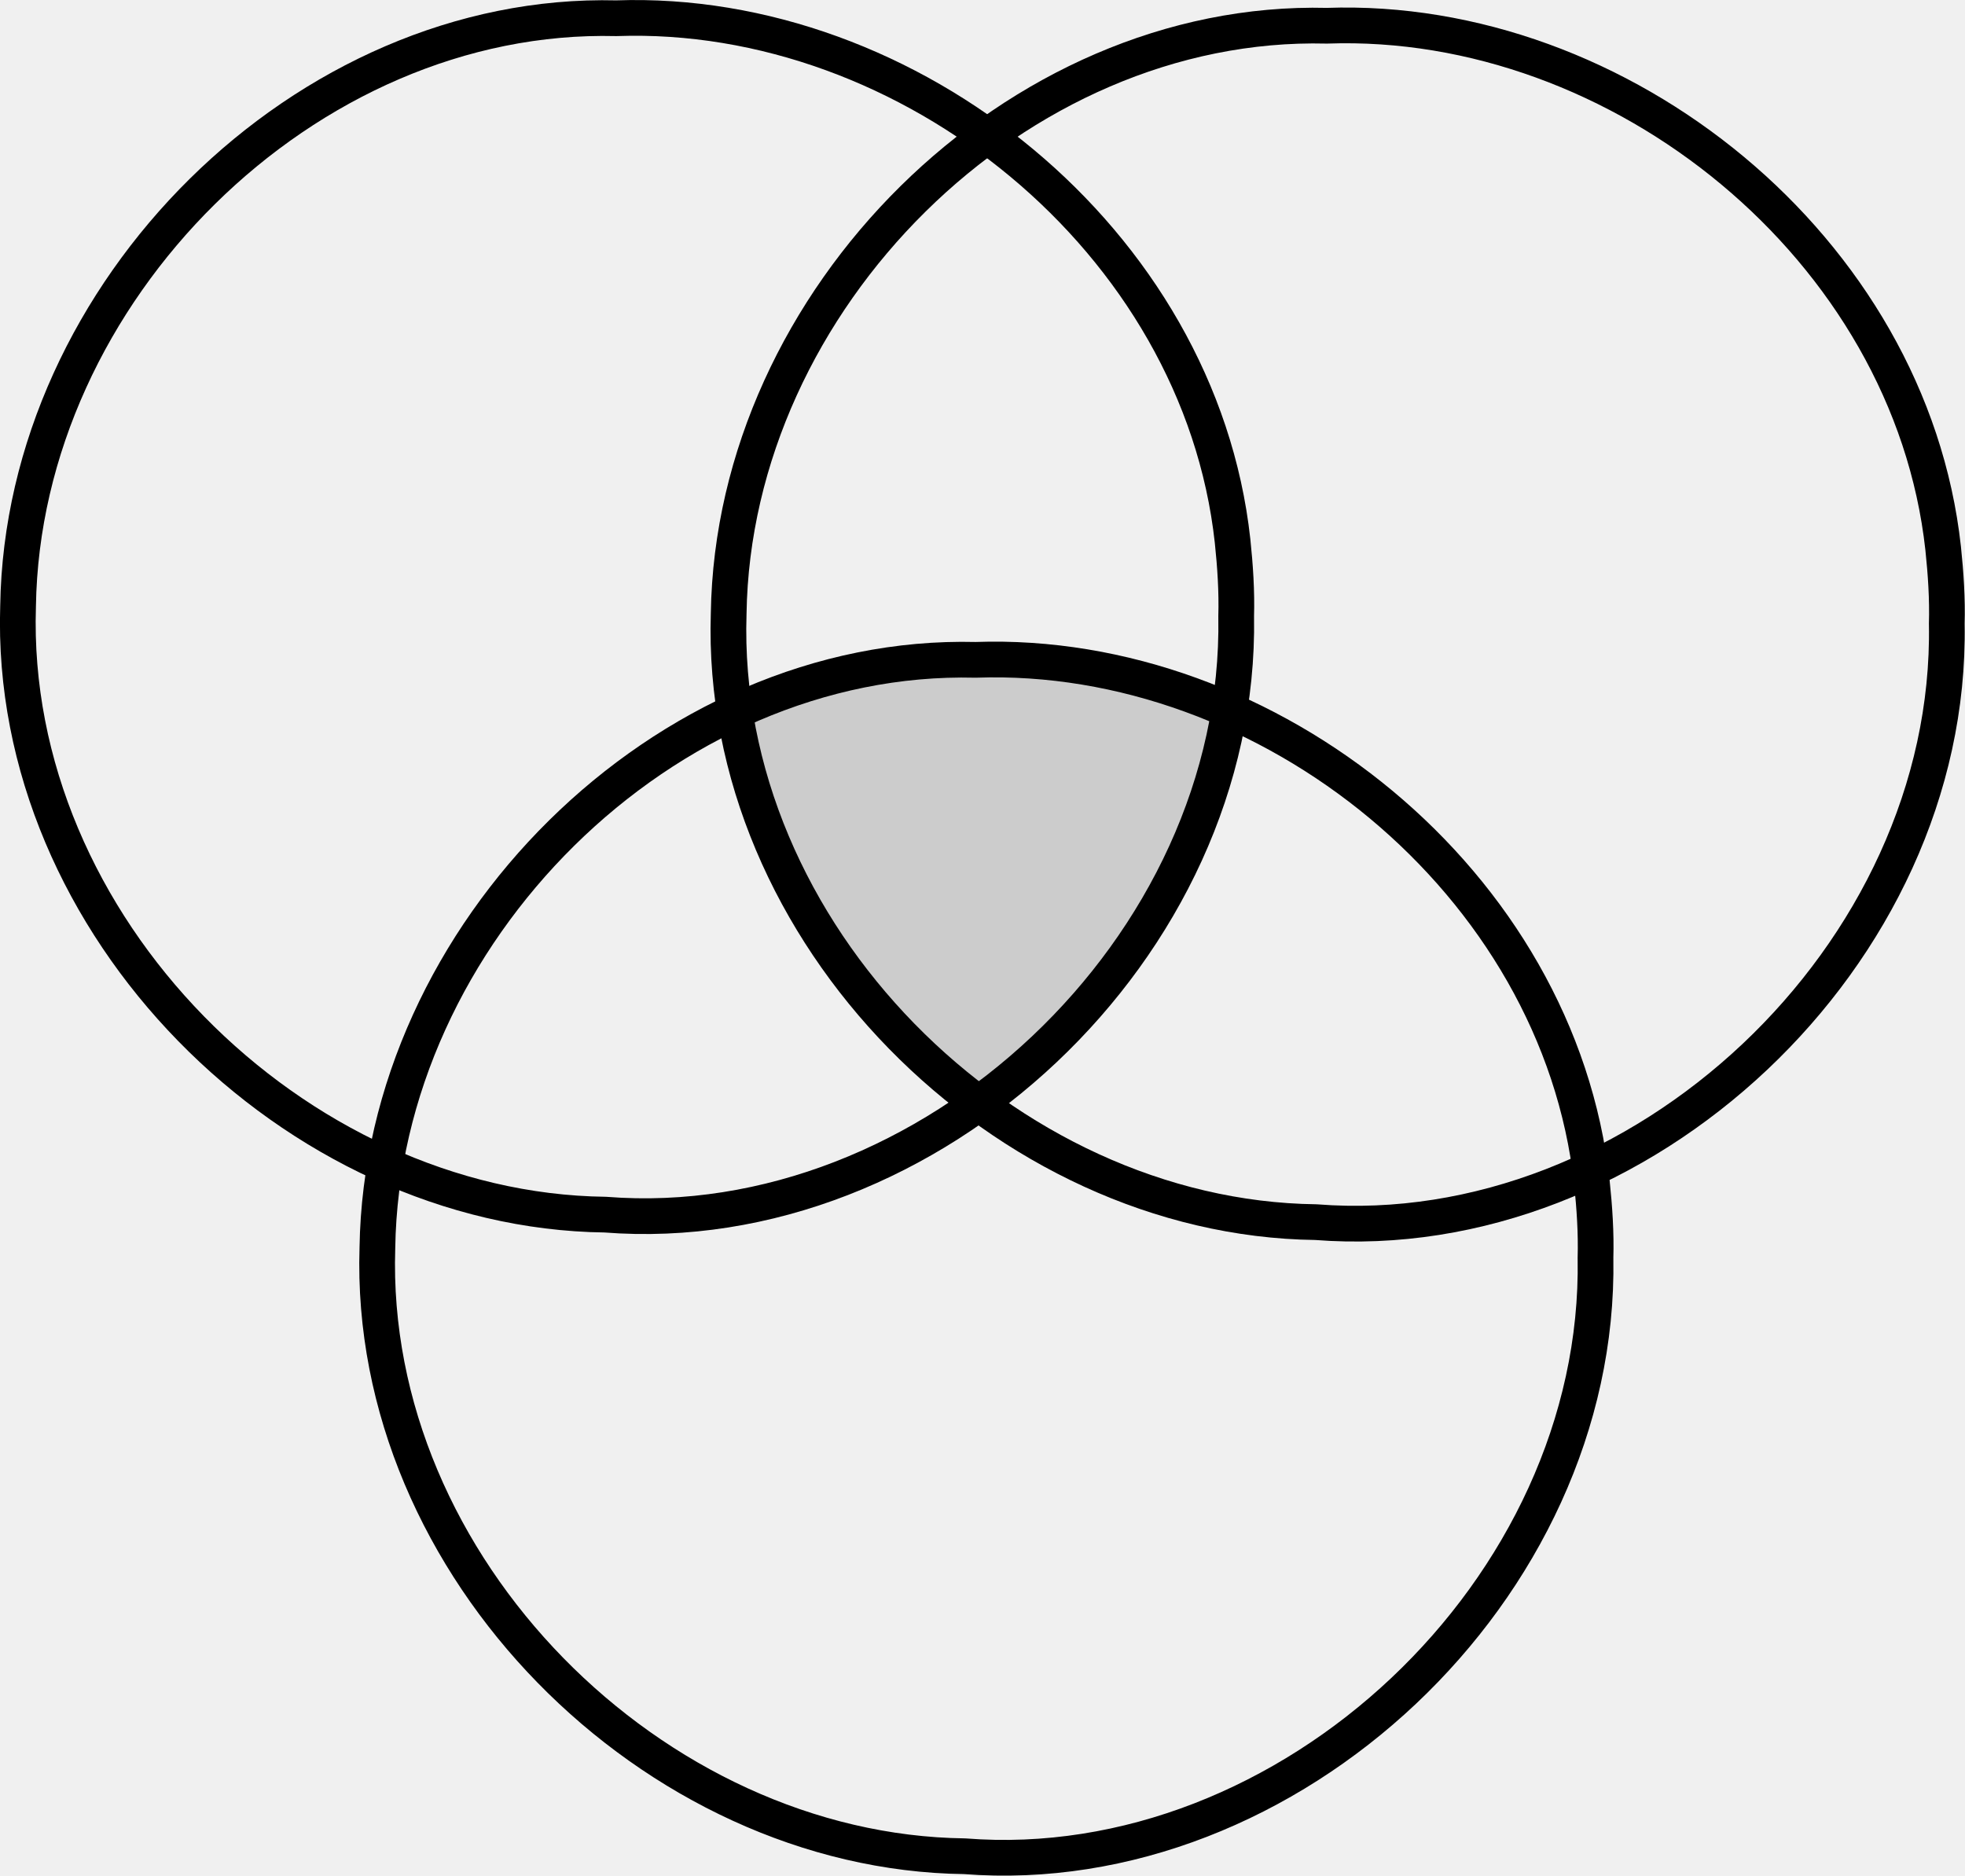
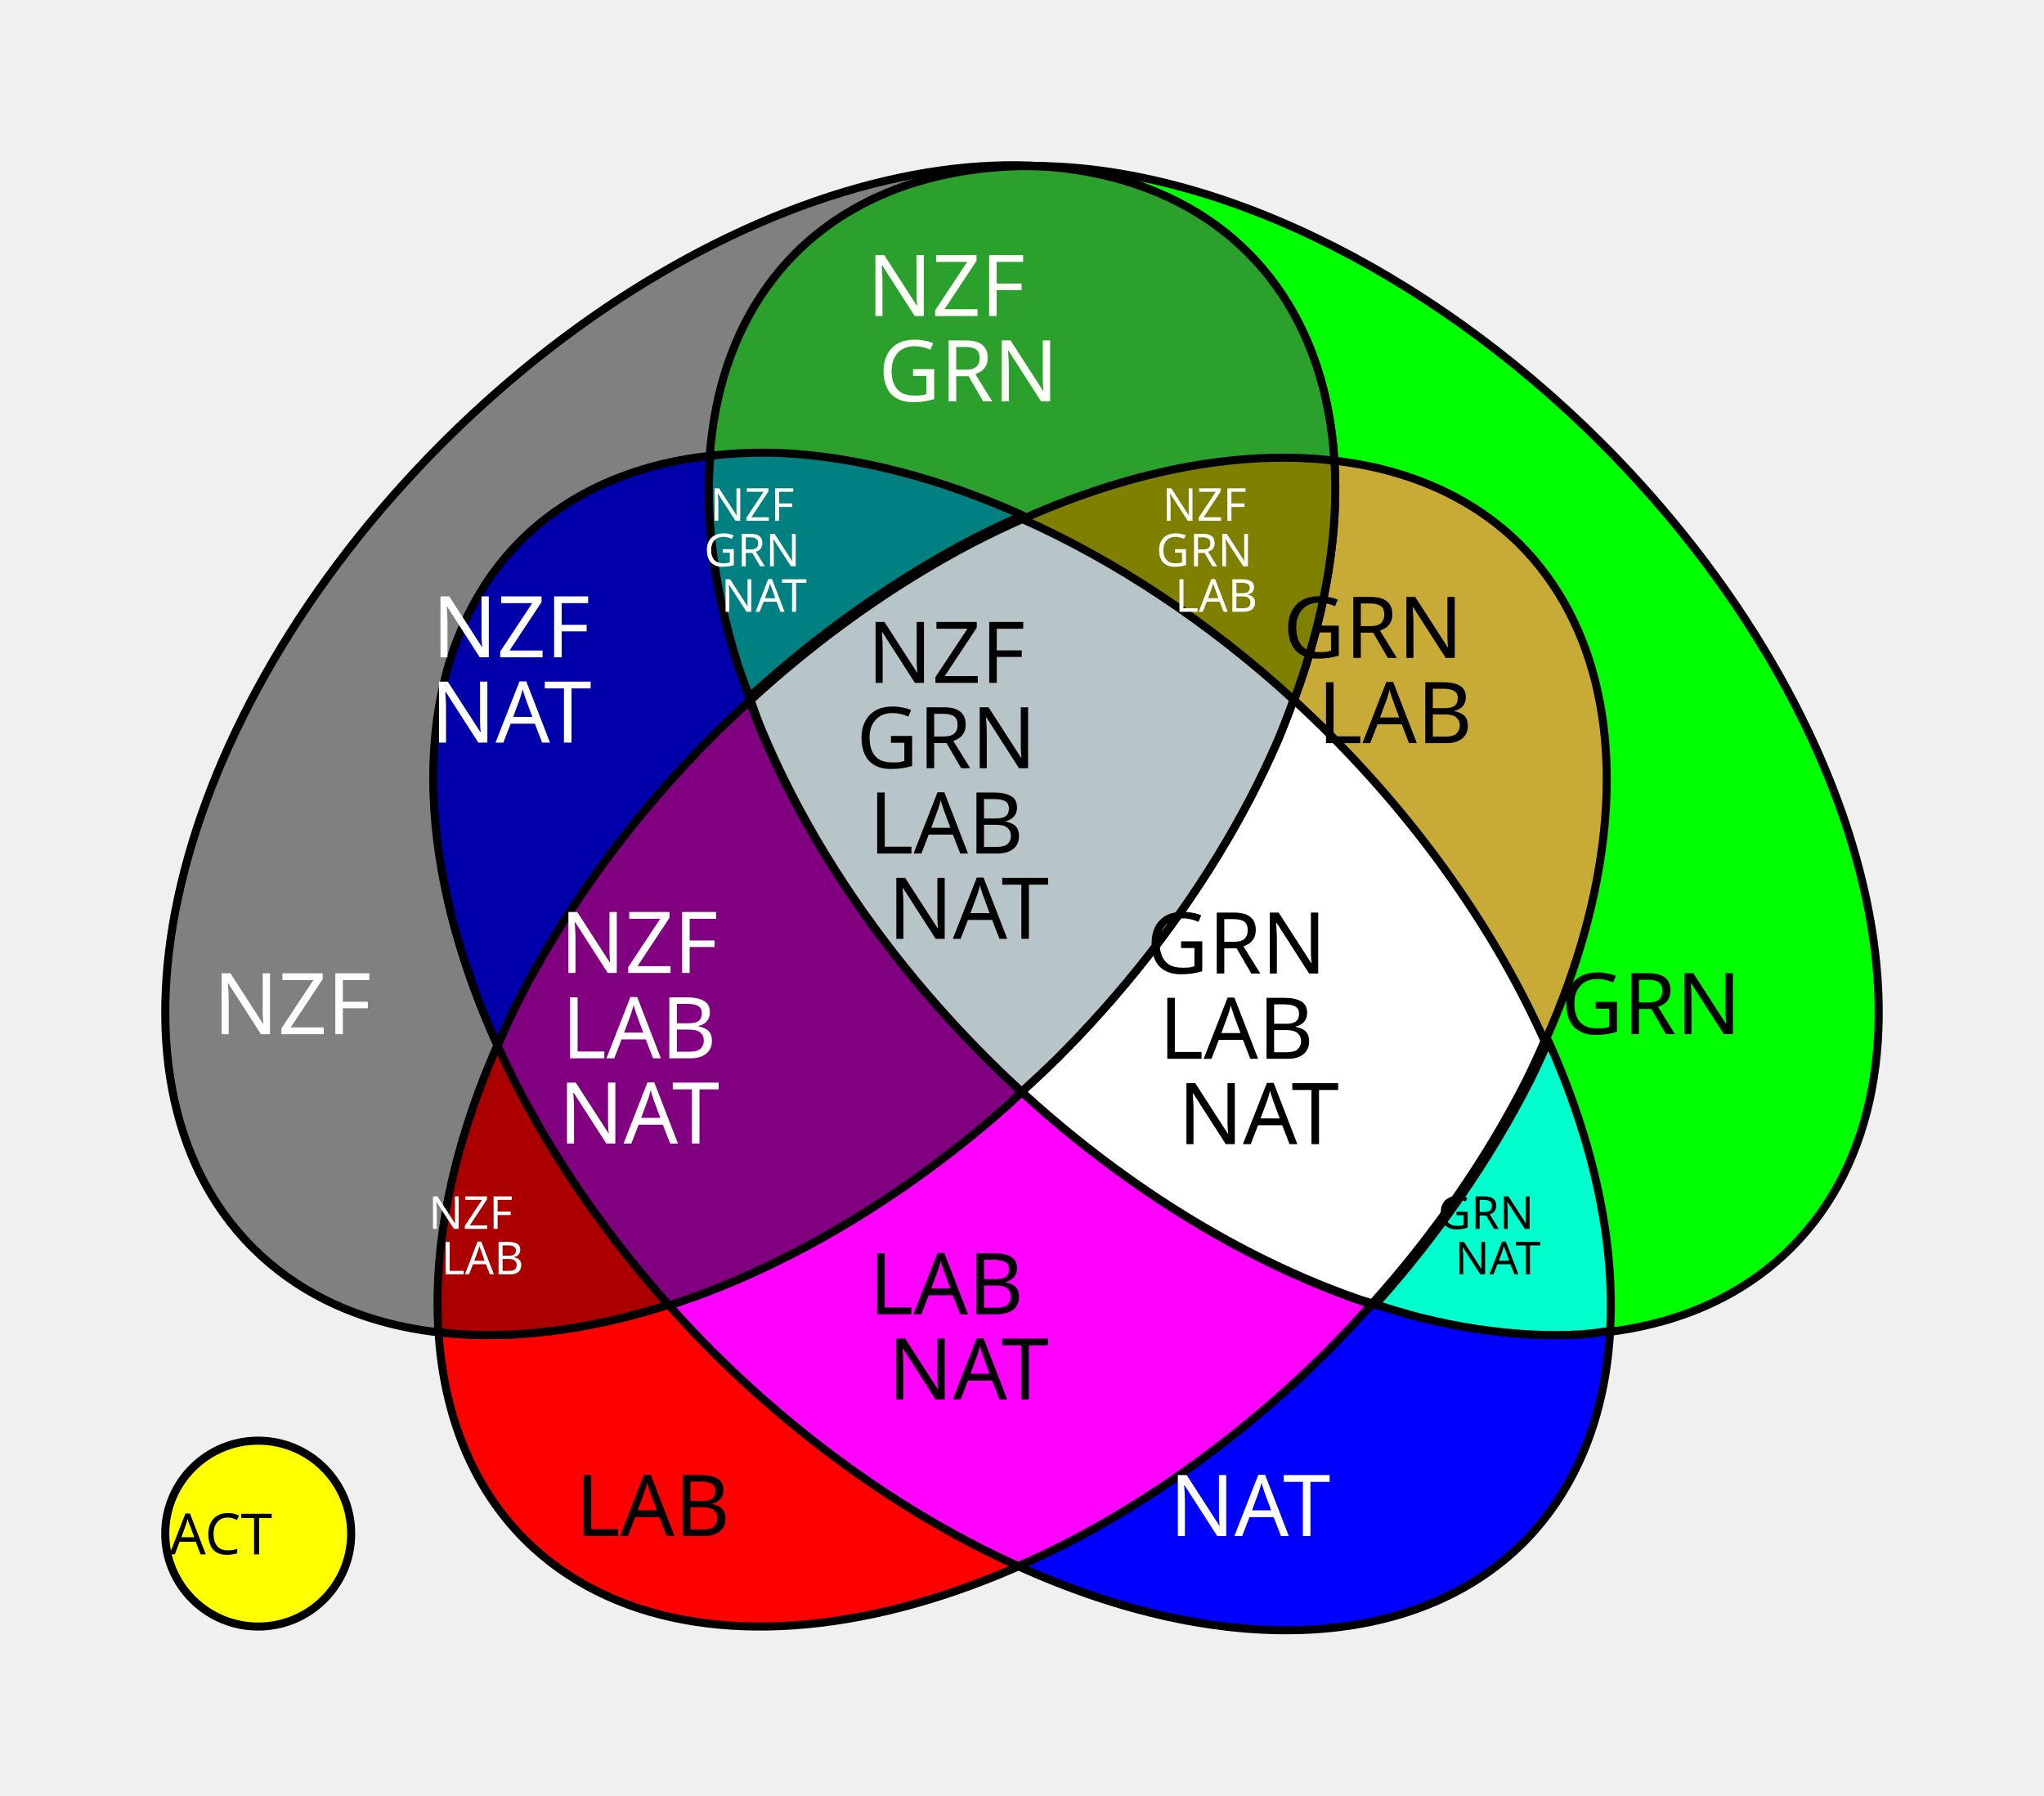
- <svg xmlns="http://www.w3.org/2000/svg" id="svg5867" viewBox="0 0 110.03 105.03" version="1.1">
-   <g id="layer1" transform="translate(-285.71 -402.27)">
-     <g id="g3134" transform="translate(-332.15 -511.88)">
-       <path id="path3132-1" d="m659.42 953.94c8.226-3.271 17.201-2.003 26.85 0.421-3.732 8-7.026 16.145-14 20-7.591-4.175-10.11-12.782-12.85-20.421z" style="stroke-linejoin:round;stroke-dashoffset:3.003;stroke:#cccccc;stroke-linecap:round;stroke-width:2;fill:#cccccc" />
-       <path id="path3126-4" style="stroke-linejoin:round;stroke-dashoffset:2;stroke:#000000;stroke-linecap:round;stroke-width:2;fill:none" d="m687.08 948.68c0.319 18.54-17.194 34.914-35.33 33.49-17.418-0.216-33.457-16.187-32.878-34.076 0.263-17.596 16.086-33.357 33.499-32.923 16.395-0.582 32.664 12.454 34.506 29.265 0.148 1.409 0.244 2.826 0.202 4.244z" />
-       <path id="path3130-0" style="stroke-linejoin:round;stroke-dashoffset:2;stroke:#000000;stroke-linecap:round;stroke-width:2;fill:none" d="m707.2 984.61c0.319 18.54-17.194 34.914-35.33 33.49-17.418-0.216-33.457-16.187-32.878-34.076 0.263-17.596 16.086-33.357 33.499-32.923 16.395-0.582 32.664 12.454 34.506 29.265 0.148 1.409 0.244 2.826 0.202 4.244z" />
-       <path id="path3128-6" style="stroke-linejoin:round;stroke-dashoffset:2;stroke:#000000;stroke-linecap:round;stroke-width:2;fill:none" d="m726.87 949.1c0.319 18.54-17.194 34.914-35.33 33.49-17.418-0.216-33.457-16.187-32.878-34.076 0.263-17.596 16.086-33.357 33.499-32.923 16.395-0.582 32.664 12.454 34.506 29.265 0.148 1.409 0.244 2.826 0.202 4.244z" />
-     </g>
+ <svg xmlns="http://www.w3.org/2000/svg" width="126.766mm" height="111.372mm" viewBox="0 0 126.766 111.372" version="1.1" id="svg8">
+   <defs id="defs2" />
+   <g id="layer1" transform="translate(-11.93068,-35.57179)">
+     <ellipse style="opacity:1;fill:#808080;fill-opacity:1;stroke:#000000;stroke-width:0.5;stroke-linecap:butt;stroke-linejoin:round;stroke-miterlimit:4;stroke-dasharray:none;stroke-opacity:1" id="path10" cx="-16.717" cy="99.397" rx="43.643" ry="26.973" transform="rotate(-45)" />
+     <path style="opacity:1;fill:#00ff00;fill-opacity:1;stroke:#000000;stroke-width:1.89;stroke-linecap:butt;stroke-linejoin:round;stroke-miterlimit:4;stroke-dasharray:none;stroke-opacity:1" d="m 284.572,390.373 a 164.951,101.945 45 0 0 180.398,36.582 164.951,101.945 45 0 0 -44.551,-188.725 164.951,101.945 45 0 0 -135.914,-64.848 101.945,164.951 45 0 1 7.709,0.287 101.945,164.951 45 0 1 11.34,1.814 101.945,164.951 45 0 1 10.516,3.162 101.945,164.951 45 0 1 9.584,4.479 101.945,164.951 45 0 1 8.557,5.748 101.945,164.951 45 0 1 5.393,4.807 101.945,164.951 45 0 1 6.613,7.779 101.945,164.951 45 0 1 5.383,8.867 101.945,164.951 45 0 1 4.098,9.865 101.945,164.951 45 0 1 2.77,10.768 101.945,164.951 45 0 1 1.418,11.559 101.945,164.951 45 0 1 0.049,12.236 101.945,164.951 45 0 1 -1.32,12.793 101.945,164.951 45 0 1 -2.674,13.219 101.945,164.951 45 0 1 -4.004,13.516 101.945,164.951 45 0 1 -5.293,13.674 101.945,164.951 45 0 1 -6.527,13.699 101.945,164.951 45 0 1 -7.697,13.586 101.945,164.951 45 0 1 -8.793,13.336 101.945,164.951 45 0 1 -9.799,12.953 101.945,164.951 45 0 1 -10.705,12.443 101.945,164.951 45 0 1 -8.07,8.432 101.945,164.951 45 0 1 -8.479,7.969 z" id="path1010" transform="scale(0.2645833)" />
+     <path style="opacity:1;fill:#2ca02c;fill-opacity:1;stroke:#000000;stroke-width:1.89;stroke-linecap:butt;stroke-linejoin:round;stroke-miterlimit:4;stroke-dasharray:none;stroke-opacity:1" d="m 284.572,390.373 a 101.945,164.951 45 0 0 8.479,-7.969 101.945,164.951 45 0 0 8.07,-8.432 101.945,164.951 45 0 0 10.705,-12.443 101.945,164.951 45 0 0 9.799,-12.953 101.945,164.951 45 0 0 8.793,-13.336 101.945,164.951 45 0 0 7.697,-13.586 101.945,164.951 45 0 0 6.527,-13.699 101.945,164.951 45 0 0 5.293,-13.674 101.945,164.951 45 0 0 4.004,-13.516 101.945,164.951 45 0 0 2.674,-13.219 101.945,164.951 45 0 0 1.32,-12.793 101.945,164.951 45 0 0 -0.049,-12.236 101.945,164.951 45 0 0 -1.418,-11.559 101.945,164.951 45 0 0 -2.77,-10.768 101.945,164.951 45 0 0 -4.098,-9.865 101.945,164.951 45 0 0 -5.383,-8.867 101.945,164.951 45 0 0 -6.613,-7.779 101.945,164.951 45 0 0 -5.393,-4.807 101.945,164.951 45 0 0 -8.557,-5.748 101.945,164.951 45 0 0 -9.584,-4.479 101.945,164.951 45 0 0 -10.516,-3.162 101.945,164.951 45 0 0 -11.34,-1.814 101.945,164.951 45 0 0 -7.709,-0.287 164.951,101.945 45 0 0 -52.811,20.297 164.951,101.945 45 0 0 44.551,188.725 164.951,101.945 45 0 0 8.326,7.969 z" id="ellipse12" transform="scale(0.2645833)" />
+     <path style="opacity:1;fill:#ff0000;fill-opacity:1;stroke:#000000;stroke-width:1.89;stroke-linecap:butt;stroke-linejoin:round;stroke-miterlimit:4;stroke-dasharray:none;stroke-opacity:1" d="m 147.883,446.672 a 101.945,164.951 45 0 0 20.129,48.6 A 101.945,164.951 45 0 0 356.734,450.719 101.945,164.951 45 0 0 366.773,440 a 164.951,101.945 45 0 1 -2.404,-0.713 164.951,101.945 45 0 1 -13.676,-5.291 164.951,101.945 45 0 1 -13.697,-6.529 164.951,101.945 45 0 1 -13.586,-7.697 164.951,101.945 45 0 1 -13.336,-8.793 164.951,101.945 45 0 1 -12.955,-9.797 164.951,101.945 45 0 1 -12.441,-10.705 164.951,101.945 45 0 1 -0.105,-0.102 101.945,164.951 45 0 1 -3.525,3.314 101.945,164.951 45 0 1 -12.605,10.451 101.945,164.951 45 0 1 -13.078,9.514 101.945,164.951 45 0 1 -13.424,8.482 101.945,164.951 45 0 1 -13.633,7.363 101.945,164.951 45 0 1 -13.705,6.174 101.945,164.951 45 0 1 -13.643,4.92 101.945,164.951 45 0 1 -13.441,3.619 101.945,164.951 45 0 1 -13.109,2.281 101.945,164.951 45 0 1 -12.643,0.922 101.945,164.951 45 0 1 -12.051,-0.449 101.945,164.951 45 0 1 -1.832,-0.293 z" id="path1015" transform="scale(0.2645833)" />
+     <path style="opacity:1;fill:#aa0000;fill-opacity:1;stroke:#000000;stroke-width:1.89;stroke-linecap:butt;stroke-linejoin:round;stroke-miterlimit:4;stroke-dasharray:none;stroke-opacity:1" d="m 147.883,446.672 a 101.945,164.951 45 0 0 1.832,0.293 101.945,164.951 45 0 0 12.051,0.449 101.945,164.951 45 0 0 12.643,-0.922 101.945,164.951 45 0 0 13.109,-2.281 101.945,164.951 45 0 0 13.441,-3.619 101.945,164.951 45 0 0 13.643,-4.92 101.945,164.951 45 0 0 13.705,-6.174 101.945,164.951 45 0 0 13.633,-7.363 101.945,164.951 45 0 0 13.424,-8.482 101.945,164.951 45 0 0 13.078,-9.514 101.945,164.951 45 0 0 12.605,-10.451 101.945,164.951 45 0 0 3.525,-3.314 164.951,101.945 45 0 1 -8.326,-7.969 164.951,101.945 45 0 1 -11.283,-12.006 164.951,101.945 45 0 1 -10.451,-12.604 164.951,101.945 45 0 1 -9.514,-13.08 164.951,101.945 45 0 1 -8.482,-13.422 164.951,101.945 45 0 1 -7.363,-13.633 164.951,101.945 45 0 1 -6.174,-13.707 164.951,101.945 45 0 1 -1.939,-5.375 101.945,164.951 45 0 0 -8.477,7.969 101.945,164.951 45 0 0 -64.68,140.125 z" id="path953" transform="scale(0.2645833)" />
+     <path style="opacity:1;fill:#c8ab37;fill-opacity:1;stroke:#000000;stroke-width:1.89;stroke-linecap:butt;stroke-linejoin:round;stroke-miterlimit:4;stroke-dasharray:none;stroke-opacity:1" d="m 284.572,390.373 a 164.951,101.945 45 0 0 0.105,0.102 164.951,101.945 45 0 0 12.441,10.705 164.951,101.945 45 0 0 12.955,9.797 164.951,101.945 45 0 0 13.336,8.793 164.951,101.945 45 0 0 13.586,7.697 164.951,101.945 45 0 0 13.697,6.529 164.951,101.945 45 0 0 13.676,5.291 164.951,101.945 45 0 0 2.404,0.713 101.945,164.951 45 0 0 34.514,-178.006 101.945,164.951 45 0 0 -43.412,-19.551 101.945,164.951 45 0 1 0.01,0.074 101.945,164.951 45 0 1 0.049,12.236 101.945,164.951 45 0 1 -1.32,12.793 101.945,164.951 45 0 1 -2.674,13.219 101.945,164.951 45 0 1 -4.004,13.516 101.945,164.951 45 0 1 -5.293,13.674 101.945,164.951 45 0 1 -6.527,13.699 101.945,164.951 45 0 1 -7.697,13.586 101.945,164.951 45 0 1 -8.793,13.336 101.945,164.951 45 0 1 -9.799,12.953 101.945,164.951 45 0 1 -10.705,12.443 101.945,164.951 45 0 1 -8.07,8.432 101.945,164.951 45 0 1 -8.479,7.969 z" id="path1005" transform="scale(0.2645833)" />
+     <path style="opacity:1;fill:#808000;fill-opacity:1;stroke:#000000;stroke-width:1.89;stroke-linecap:butt;stroke-linejoin:round;stroke-miterlimit:4;stroke-dasharray:none;stroke-opacity:1" d="m 284.572,390.373 a 101.945,164.951 45 0 0 8.479,-7.969 101.945,164.951 45 0 0 8.07,-8.432 101.945,164.951 45 0 0 10.705,-12.443 101.945,164.951 45 0 0 9.799,-12.953 101.945,164.951 45 0 0 8.793,-13.336 101.945,164.951 45 0 0 7.697,-13.586 101.945,164.951 45 0 0 6.527,-13.699 101.945,164.951 45 0 0 5.293,-13.674 101.945,164.951 45 0 0 4.004,-13.516 101.945,164.951 45 0 0 2.674,-13.219 101.945,164.951 45 0 0 1.32,-12.793 101.945,164.951 45 0 0 -0.049,-12.236 101.945,164.951 45 0 0 -0.01,-0.074 101.945,164.951 45 0 0 -136.836,56.135 164.951,101.945 45 0 0 1.939,5.375 164.951,101.945 45 0 0 6.174,13.707 164.951,101.945 45 0 0 7.363,13.633 164.951,101.945 45 0 0 8.482,13.422 164.951,101.945 45 0 0 9.514,13.08 164.951,101.945 45 0 0 10.451,12.604 164.951,101.945 45 0 0 11.283,12.006 164.951,101.945 45 0 0 8.326,7.969 z" id="ellipse14" transform="scale(0.2645833)" />
+     <path style="opacity:1;fill:#0000ff;fill-opacity:1;stroke:#000000;stroke-width:1.89;stroke-linecap:butt;stroke-linejoin:round;stroke-miterlimit:4;stroke-dasharray:none;stroke-opacity:1" d="m 367.551,440.23 a 102.684,166.146 45 0 1 -0.182,0.215 166.146,102.684 45 0 1 -0.793,-0.234 101.945,164.951 45 0 1 -9.842,10.508 101.945,164.951 45 0 1 -8.428,8.068 101.945,164.951 45 0 1 -12.443,10.705 101.945,164.951 45 0 1 -12.953,9.799 101.945,164.951 45 0 1 -13.336,8.791 101.945,164.951 45 0 1 -13.586,7.699 101.945,164.951 45 0 1 -12.229,5.826 166.146,102.684 45 0 0 118.373,-5.492 166.146,102.684 45 0 0 20.373,-49.66 164.951,101.945 45 0 1 -6.373,0.781 164.951,101.945 45 0 1 -12.238,0.049 164.951,101.945 45 0 1 -12.791,-1.318 164.951,101.945 45 0 1 -13.219,-2.676 164.951,101.945 45 0 1 -10.334,-3.061 z" id="path1000" transform="scale(0.2645833)" />
+     <path style="opacity:1;fill:#00ffcc;fill-opacity:1;stroke:#000000;stroke-width:1.89;stroke-linecap:butt;stroke-linejoin:round;stroke-miterlimit:4;stroke-dasharray:none;stroke-opacity:1" d="m 367.551,440.23 a 164.951,101.945 45 0 0 10.334,3.061 164.951,101.945 45 0 0 13.219,2.676 164.951,101.945 45 0 0 12.791,1.318 164.951,101.945 45 0 0 12.238,-0.049 164.951,101.945 45 0 0 6.373,-0.781 166.146,102.684 45 0 0 -14.484,-67.965 102.684,166.146 45 0 1 -4.135,8.986 102.684,166.146 45 0 1 -7.545,13.715 102.684,166.146 45 0 1 -8.66,13.488 102.684,166.146 45 0 1 -9.689,13.129 102.684,166.146 45 0 1 -10.441,12.422 z" id="path985" transform="scale(0.2645833)" />
+     <path style="opacity:1;fill:#ff00ff;fill-opacity:1;stroke:#000000;stroke-width:0.5;stroke-linecap:butt;stroke-linejoin:round;stroke-miterlimit:4;stroke-dasharray:none;stroke-opacity:1" d="m 75.078,132.717 a 26.973,43.643 45 0 0 3.235,-1.542 26.973,43.643 45 0 0 3.595,-2.037 26.973,43.643 45 0 0 3.528,-2.326 26.973,43.643 45 0 0 3.427,-2.593 26.973,43.643 45 0 0 3.292,-2.832 26.973,43.643 45 0 0 2.23,-2.135 26.973,43.643 45 0 0 2.604,-2.78 43.959,27.168 45 0 1 -0.431,-0.128 43.959,27.168 45 0 1 -3.645,-1.41 43.959,27.168 45 0 1 -3.65,-1.74 43.959,27.168 45 0 1 -3.62,-2.051 43.959,27.168 45 0 1 -3.554,-2.344 43.959,27.168 45 0 1 -3.453,-2.611 43.959,27.168 45 0 1 -3.316,-2.853 43.959,27.168 45 0 1 -0.028,-0.027 27.168,43.959 45 0 1 -0.939,0.884 27.168,43.959 45 0 1 -3.359,2.785 27.168,43.959 45 0 1 -3.486,2.535 27.168,43.959 45 0 1 -3.577,2.26 27.168,43.959 45 0 1 -3.633,1.963 27.168,43.959 45 0 1 -3.652,1.645 27.168,43.959 45 0 1 -3.221,1.162 43.959,27.168 45 0 0 2.678,2.848 43.959,27.168 45 0 0 18.976,13.326 z" id="path963" />
+     <path style="opacity:1;fill:#ffffff;fill-opacity:1;stroke:#000000;stroke-width:0.5;stroke-linecap:butt;stroke-linejoin:round;stroke-miterlimit:4;stroke-dasharray:none;stroke-opacity:1" d="m 75.293,103.286 a 43.643,26.973 45 0 0 0.028,0.027 43.643,26.973 45 0 0 3.292,2.832 43.643,26.973 45 0 0 3.428,2.592 43.643,26.973 45 0 0 3.528,2.326 43.643,26.973 45 0 0 3.595,2.037 43.643,26.973 45 0 0 3.624,1.728 43.643,26.973 45 0 0 3.618,1.4 43.643,26.973 45 0 0 0.636,0.189 26.973,43.643 45 0 0 2.791,-3.319 26.973,43.643 45 0 0 2.546,-3.449 26.973,43.643 45 0 0 2.275,-3.543 26.973,43.643 45 0 0 1.982,-3.603 26.973,43.643 45 0 0 1.086,-2.36 43.643,26.973 45 0 0 -13.335,-19.036 43.643,26.973 45 0 0 -2.229,-2.134 26.973,43.643 45 0 1 -0.97,2.507 26.973,43.643 45 0 1 -1.727,3.625 26.973,43.643 45 0 1 -2.037,3.595 26.973,43.643 45 0 1 -2.326,3.528 26.973,43.643 45 0 1 -2.593,3.427 26.973,43.643 45 0 1 -2.832,3.292 26.973,43.643 45 0 1 -2.135,2.231 26.973,43.643 45 0 1 -2.243,2.108 z" id="path948" />
+     <path style="opacity:1;fill:#b7c4c8;fill-opacity:1;stroke:#000000;stroke-width:0.5;stroke-linecap:butt;stroke-linejoin:round;stroke-miterlimit:4;stroke-dasharray:none;stroke-opacity:1" d="m 75.343,67.768 a 26.973,43.643 45 0 0 -3.047,1.455 26.973,43.643 45 0 0 -3.594,2.04 26.973,43.643 45 0 0 -3.528,2.329 26.973,43.643 45 0 0 -3.426,2.595 26.973,43.643 45 0 0 -3.265,2.812 43.643,26.973 45 0 0 0.513,1.422 43.643,26.973 45 0 0 1.633,3.626 43.643,26.973 45 0 0 0,5.19e-4 43.643,26.973 45 0 0 1.948,3.607 43.643,26.973 45 0 0 2.244,3.551 43.643,26.973 45 0 0 2.517,3.461 43.643,26.973 45 0 0 2.765,3.335 43.643,26.973 45 0 0 2.985,3.177 43.643,26.973 45 0 0 2.203,2.108 26.973,43.643 45 0 0 2.243,-2.108 26.973,43.643 45 0 0 2.135,-2.231 26.973,43.643 45 0 0 2.832,-3.292 26.973,43.643 45 0 0 2.593,-3.427 26.973,43.643 45 0 0 2.326,-3.528 26.973,43.643 45 0 0 2.037,-3.595 26.973,43.643 45 0 0 1.727,-3.625 26.973,43.643 45 0 0 0.97,-2.507 43.643,26.973 45 0 0 -16.814,-11.204 z" id="path958" />
+     <path style="opacity:1;fill:#800080;fill-opacity:1;stroke:#000000;stroke-width:1.89;stroke-linecap:butt;stroke-linejoin:round;stroke-miterlimit:4;stroke-dasharray:none;stroke-opacity:1" d="m 220.852,298.754 a 101.945,164.951 45 0 0 -8.289,7.793 101.945,164.951 45 0 0 -11.285,12.004 101.945,164.951 45 0 0 -10.451,12.605 101.945,164.951 45 0 0 -9.514,13.08 101.945,164.951 45 0 0 -8.48,13.422 101.945,164.951 45 0 0 -7.363,13.633 101.945,164.951 45 0 0 -3.746,8.314 166.146,102.684 45 0 0 40.197,60.871 102.684,166.146 45 0 0 12.174,-4.393 102.684,166.146 45 0 0 13.805,-6.217 102.684,166.146 45 0 0 13.732,-7.418 102.684,166.146 45 0 0 13.52,-8.543 102.684,166.146 45 0 0 13.174,-9.582 102.684,166.146 45 0 0 12.697,-10.527 102.684,166.146 45 0 0 3.551,-3.34 166.146,102.684 45 0 1 -8.387,-8.025 166.146,102.684 45 0 1 -11.365,-12.094 166.146,102.684 45 0 1 -10.527,-12.693 166.146,102.684 45 0 1 -9.582,-13.176 166.146,102.684 45 0 1 -8.543,-13.52 166.146,102.684 45 0 1 -7.418,-13.73 166.146,102.684 45 0 0 0,-0.002 166.146,102.684 45 0 1 -6.219,-13.805 166.146,102.684 45 0 1 -1.68,-4.658 z" id="path990" transform="scale(0.2645833)" />
+     <path style="opacity:1;fill:#0000aa;fill-opacity:1;stroke:#000000;stroke-width:1.89;stroke-linecap:butt;stroke-linejoin:round;stroke-miterlimit:4;stroke-dasharray:none;stroke-opacity:1" d="m 211.602,241.305 a 166.146,102.684 45 0 0 -44.434,19.844 166.146,102.684 45 0 0 -5.445,118.457 101.945,164.951 45 0 1 3.746,-8.314 101.945,164.951 45 0 1 7.363,-13.633 101.945,164.951 45 0 1 8.48,-13.422 101.945,164.951 45 0 1 9.514,-13.08 101.945,164.951 45 0 1 10.451,-12.605 101.945,164.951 45 0 1 11.285,-12.004 101.945,164.951 45 0 1 8.289,-7.793 166.146,102.684 45 0 1 -0.273,-0.756 102.684,166.146 45 0 1 0.193,-0.166 164.951,101.945 45 0 1 -2.713,-7.52 164.951,101.945 45 0 1 -3.619,-13.443 164.951,101.945 45 0 1 -2.281,-13.107 164.951,101.945 45 0 1 -0.922,-12.643 164.951,101.945 45 0 1 0.365,-9.814 z" id="path995" transform="scale(0.2645833)" />
+     <path style="opacity:1;fill:#008080;fill-opacity:1;stroke:#000000;stroke-width:1.89;stroke-linecap:butt;stroke-linejoin:round;stroke-miterlimit:4;stroke-dasharray:none;stroke-opacity:1" d="m 211.602,241.305 a 164.951,101.945 45 0 0 -0.365,9.814 164.951,101.945 45 0 0 0.922,12.643 164.951,101.945 45 0 0 2.281,13.107 164.951,101.945 45 0 0 3.619,13.443 164.951,101.945 45 0 0 2.713,7.52 102.684,166.146 45 0 1 12.236,-10.537 102.684,166.146 45 0 1 13.043,-9.879 102.684,166.146 45 0 1 13.43,-8.865 102.684,166.146 45 0 1 13.682,-7.768 102.684,166.146 45 0 1 11.6,-5.537 166.146,102.684 45 0 0 -56.07,-14.574 166.146,102.684 45 0 0 -17.09,0.633 z" id="ellipse16" transform="scale(0.2645833)" />
+     <text xml:space="preserve" style="font-style:normal;font-variant:normal;font-weight:normal;font-stretch:normal;font-size:5.292px;line-height:6.615px;font-family:Sans;-inkscape-font-specification:'Sans, Normal';font-variant-ligatures:normal;font-variant-caps:normal;font-variant-numeric:normal;font-feature-settings:normal;text-align:start;letter-spacing:0px;word-spacing:0px;writing-mode:lr-tb;text-anchor:start;fill:#fffdff;fill-opacity:1;stroke:none;stroke-width:0.265px;stroke-linecap:butt;stroke-linejoin:miter;stroke-opacity:1" x="25.162" y="99.723" id="text1058">
+       <tspan id="tspan1056" x="25.162" y="99.723" style="font-style:normal;font-variant:normal;font-weight:normal;font-stretch:normal;font-size:5.292px;font-family:Sans;-inkscape-font-specification:'Sans, Normal';font-variant-ligatures:normal;font-variant-caps:normal;font-variant-numeric:normal;font-feature-settings:normal;text-align:start;writing-mode:lr-tb;text-anchor:start;fill:#fffdff;fill-opacity:1;stroke-width:0.265px">NZF</tspan>
+     </text>
+     <text id="text1062" y="77.931" x="75.431" style="font-style:normal;font-variant:normal;font-weight:normal;font-stretch:normal;font-size:5.292px;line-height:100%;font-family:Sans;-inkscape-font-specification:'Sans, Normal';font-variant-ligatures:normal;font-variant-caps:normal;font-variant-numeric:normal;font-feature-settings:normal;text-align:center;letter-spacing:0px;word-spacing:0px;writing-mode:lr-tb;text-anchor:middle;fill:#000000;fill-opacity:1;stroke:none;stroke-width:0.265px;stroke-linecap:butt;stroke-linejoin:miter;stroke-opacity:1" xml:space="preserve">
+       <tspan style="font-style:normal;font-variant:normal;font-weight:normal;font-stretch:normal;font-size:5.292px;line-height:100%;font-family:Sans;-inkscape-font-specification:'Sans, Normal';font-variant-ligatures:normal;font-variant-caps:normal;font-variant-numeric:normal;font-feature-settings:normal;text-align:center;writing-mode:lr-tb;text-anchor:middle;stroke-width:0.265px" y="77.931" x="75.431" id="tspan1060">NZF</tspan>
+       <tspan style="font-style:normal;font-variant:normal;font-weight:normal;font-stretch:normal;font-size:5.292px;line-height:100%;font-family:Sans;-inkscape-font-specification:'Sans, Normal';font-variant-ligatures:normal;font-variant-caps:normal;font-variant-numeric:normal;font-feature-settings:normal;text-align:center;writing-mode:lr-tb;text-anchor:middle;stroke-width:0.265px" y="83.223" x="75.431" id="tspan1066">GRN</tspan>
+       <tspan style="font-style:normal;font-variant:normal;font-weight:normal;font-stretch:normal;font-size:5.292px;line-height:100%;font-family:Sans;-inkscape-font-specification:'Sans, Normal';font-variant-ligatures:normal;font-variant-caps:normal;font-variant-numeric:normal;font-feature-settings:normal;text-align:center;writing-mode:lr-tb;text-anchor:middle;stroke-width:0.265px" y="88.514" x="75.431" id="tspan1068">LAB</tspan>
+       <tspan style="font-style:normal;font-variant:normal;font-weight:normal;font-stretch:normal;font-size:5.292px;line-height:100%;font-family:Sans;-inkscape-font-specification:'Sans, Normal';font-variant-ligatures:normal;font-variant-caps:normal;font-variant-numeric:normal;font-feature-settings:normal;text-align:center;writing-mode:lr-tb;text-anchor:middle;stroke-width:0.265px" y="93.806" x="75.431" id="tspan1064">NAT</tspan>
+     </text>
+     <text xml:space="preserve" style="font-style:normal;font-variant:normal;font-weight:normal;font-stretch:normal;font-size:5.292px;line-height:100%;font-family:Sans;-inkscape-font-specification:'Sans, Normal';font-variant-ligatures:normal;font-variant-caps:normal;font-variant-numeric:normal;font-feature-settings:normal;text-align:center;letter-spacing:0px;word-spacing:0px;writing-mode:lr-tb;text-anchor:middle;fill:#fffffa;fill-opacity:1;stroke:none;stroke-width:0.265px;stroke-linecap:butt;stroke-linejoin:miter;stroke-opacity:1" x="75.422" y="55.177" id="text1082">
+       <tspan id="tspan1072" x="75.422" y="55.177" style="font-style:normal;font-variant:normal;font-weight:normal;font-stretch:normal;font-size:5.292px;line-height:100%;font-family:Sans;-inkscape-font-specification:'Sans, Normal';font-variant-ligatures:normal;font-variant-caps:normal;font-variant-numeric:normal;font-feature-settings:normal;text-align:center;writing-mode:lr-tb;text-anchor:middle;fill:#fffffa;fill-opacity:1;stroke-width:0.265px">NZF</tspan>
+       <tspan id="tspan1080" x="75.422" y="60.469" style="font-style:normal;font-variant:normal;font-weight:normal;font-stretch:normal;font-size:5.292px;line-height:100%;font-family:Sans;-inkscape-font-specification:'Sans, Normal';font-variant-ligatures:normal;font-variant-caps:normal;font-variant-numeric:normal;font-feature-settings:normal;text-align:center;writing-mode:lr-tb;text-anchor:middle;fill:#fffffa;fill-opacity:1;stroke-width:0.265px">GRN</tspan>
+     </text>
+     <text xml:space="preserve" style="font-style:normal;font-variant:normal;font-weight:normal;font-stretch:normal;font-size:5.292px;line-height:100%;font-family:Sans;-inkscape-font-specification:'Sans, Normal';font-variant-ligatures:normal;font-variant-caps:normal;font-variant-numeric:normal;font-feature-settings:normal;text-align:center;letter-spacing:0px;word-spacing:0px;writing-mode:lr-tb;text-anchor:middle;fill:#ffffff;fill-opacity:1;stroke:none;stroke-width:0.265px;stroke-linecap:butt;stroke-linejoin:miter;stroke-opacity:1" x="48.444" y="76.344" id="text1100">
+       <tspan id="tspan1090" x="48.444" y="76.344" style="font-style:normal;font-variant:normal;font-weight:normal;font-stretch:normal;font-size:5.292px;line-height:100%;font-family:Sans;-inkscape-font-specification:'Sans, Normal';font-variant-ligatures:normal;font-variant-caps:normal;font-variant-numeric:normal;font-feature-settings:normal;text-align:center;writing-mode:lr-tb;text-anchor:middle;fill:#ffffff;fill-opacity:1;stroke-width:0.265px">NZF</tspan>
+       <tspan id="tspan1096" x="48.444" y="81.635" style="font-style:normal;font-variant:normal;font-weight:normal;font-stretch:normal;font-size:5.292px;line-height:100%;font-family:Sans;-inkscape-font-specification:'Sans, Normal';font-variant-ligatures:normal;font-variant-caps:normal;font-variant-numeric:normal;font-feature-settings:normal;text-align:center;writing-mode:lr-tb;text-anchor:middle;fill:#ffffff;fill-opacity:1;stroke-width:0.265px">NAT</tspan>
+       <tspan id="tspan1098" x="48.444" y="86.927" style="font-style:normal;font-variant:normal;font-weight:normal;font-stretch:normal;font-size:5.292px;line-height:100%;font-family:Sans;-inkscape-font-specification:'Sans, Normal';font-variant-ligatures:normal;font-variant-caps:normal;font-variant-numeric:normal;font-feature-settings:normal;text-align:center;writing-mode:lr-tb;text-anchor:middle;fill:#ffffff;fill-opacity:1;stroke-width:0.265px" />
+     </text>
+     <text xml:space="preserve" style="font-style:normal;font-variant:normal;font-weight:normal;font-stretch:normal;font-size:5.292px;line-height:100%;font-family:Sans;-inkscape-font-specification:'Sans, Normal';font-variant-ligatures:normal;font-variant-caps:normal;font-variant-numeric:normal;font-feature-settings:normal;text-align:center;letter-spacing:0px;word-spacing:0px;writing-mode:lr-tb;text-anchor:middle;fill:#ffffff;fill-opacity:1;stroke:none;stroke-width:0.265px;stroke-linecap:butt;stroke-linejoin:miter;stroke-opacity:1" x="56.381" y="95.923" id="text1116">
+       <tspan id="tspan1108" x="56.381" y="95.923" style="font-style:normal;font-variant:normal;font-weight:normal;font-stretch:normal;font-size:5.292px;line-height:100%;font-family:Sans;-inkscape-font-specification:'Sans, Normal';font-variant-ligatures:normal;font-variant-caps:normal;font-variant-numeric:normal;font-feature-settings:normal;text-align:center;writing-mode:lr-tb;text-anchor:middle;fill:#ffffff;fill-opacity:1;stroke-width:0.265px">NZF</tspan>
+       <tspan id="tspan1110" x="56.381" y="101.214" style="font-style:normal;font-variant:normal;font-weight:normal;font-stretch:normal;font-size:5.292px;line-height:100%;font-family:Sans;-inkscape-font-specification:'Sans, Normal';font-variant-ligatures:normal;font-variant-caps:normal;font-variant-numeric:normal;font-feature-settings:normal;text-align:center;writing-mode:lr-tb;text-anchor:middle;fill:#ffffff;fill-opacity:1;stroke-width:0.265px">LAB</tspan>
+       <tspan id="tspan1112" x="56.381" y="106.506" style="font-style:normal;font-variant:normal;font-weight:normal;font-stretch:normal;font-size:5.292px;line-height:100%;font-family:Sans;-inkscape-font-specification:'Sans, Normal';font-variant-ligatures:normal;font-variant-caps:normal;font-variant-numeric:normal;font-feature-settings:normal;text-align:center;writing-mode:lr-tb;text-anchor:middle;fill:#ffffff;fill-opacity:1;stroke-width:0.265px">NAT</tspan>
+       <tspan id="tspan1114" x="56.381" y="111.798" style="font-style:normal;font-variant:normal;font-weight:normal;font-stretch:normal;font-size:5.292px;line-height:100%;font-family:Sans;-inkscape-font-specification:'Sans, Normal';font-variant-ligatures:normal;font-variant-caps:normal;font-variant-numeric:normal;font-feature-settings:normal;text-align:center;writing-mode:lr-tb;text-anchor:middle;fill:#ffffff;fill-opacity:1;stroke-width:0.265px" />
+     </text>
+     <text xml:space="preserve" style="font-style:normal;font-variant:normal;font-weight:normal;font-stretch:normal;font-size:2.822px;line-height:100%;font-family:sans-serif;-inkscape-font-specification:'sans-serif, Normal';font-variant-ligatures:normal;font-variant-caps:normal;font-variant-numeric:normal;font-feature-settings:normal;text-align:center;letter-spacing:0px;word-spacing:0px;writing-mode:lr-tb;text-anchor:middle;fill:#ffffff;fill-opacity:1;stroke:none;stroke-width:0.265px;stroke-linecap:butt;stroke-linejoin:miter;stroke-opacity:1" x="89.19" y="67.877" id="text1130">
+       <tspan id="tspan1120" x="89.19" y="67.877" style="font-style:normal;font-variant:normal;font-weight:normal;font-stretch:normal;font-size:2.822px;line-height:100%;font-family:sans-serif;-inkscape-font-specification:'sans-serif, Normal';font-variant-ligatures:normal;font-variant-caps:normal;font-variant-numeric:normal;font-feature-settings:normal;text-align:center;writing-mode:lr-tb;text-anchor:middle;fill:#ffffff;stroke-width:0.265px">NZF</tspan>
+       <tspan id="tspan1122" x="89.19" y="70.699" style="font-style:normal;font-variant:normal;font-weight:normal;font-stretch:normal;font-size:2.822px;line-height:100%;font-family:sans-serif;-inkscape-font-specification:'sans-serif, Normal';font-variant-ligatures:normal;font-variant-caps:normal;font-variant-numeric:normal;font-feature-settings:normal;text-align:center;writing-mode:lr-tb;text-anchor:middle;fill:#ffffff;stroke-width:0.265px">GRN</tspan>
+       <tspan id="tspan1128" x="89.19" y="73.521" style="font-style:normal;font-variant:normal;font-weight:normal;font-stretch:normal;font-size:2.822px;line-height:100%;font-family:sans-serif;-inkscape-font-specification:'sans-serif, Normal';font-variant-ligatures:normal;font-variant-caps:normal;font-variant-numeric:normal;font-feature-settings:normal;text-align:center;writing-mode:lr-tb;text-anchor:middle;fill:#ffffff;stroke-width:0.265px">LAB</tspan>
+     </text>
+     <text id="text1144" y="67.877" x="61.144" style="font-style:normal;font-variant:normal;font-weight:normal;font-stretch:normal;font-size:2.822px;line-height:100%;font-family:sans-serif;-inkscape-font-specification:'sans-serif, Normal';font-variant-ligatures:normal;font-variant-caps:normal;font-variant-numeric:normal;font-feature-settings:normal;text-align:center;letter-spacing:0px;word-spacing:0px;writing-mode:lr-tb;text-anchor:middle;fill:#ffffff;fill-opacity:1;stroke:none;stroke-width:0.265px;stroke-linecap:butt;stroke-linejoin:miter;stroke-opacity:1" xml:space="preserve">
+       <tspan style="font-style:normal;font-variant:normal;font-weight:normal;font-stretch:normal;font-size:2.822px;line-height:100%;font-family:sans-serif;-inkscape-font-specification:'sans-serif, Normal';font-variant-ligatures:normal;font-variant-caps:normal;font-variant-numeric:normal;font-feature-settings:normal;text-align:center;writing-mode:lr-tb;text-anchor:middle;fill:#ffffff;stroke-width:0.265px" y="67.877" x="61.144" id="tspan1138">NZF</tspan>
+       <tspan style="font-style:normal;font-variant:normal;font-weight:normal;font-stretch:normal;font-size:2.822px;line-height:100%;font-family:sans-serif;-inkscape-font-specification:'sans-serif, Normal';font-variant-ligatures:normal;font-variant-caps:normal;font-variant-numeric:normal;font-feature-settings:normal;text-align:center;writing-mode:lr-tb;text-anchor:middle;fill:#ffffff;stroke-width:0.265px" y="70.699" x="61.144" id="tspan1140">GRN</tspan>
+       <tspan style="font-style:normal;font-variant:normal;font-weight:normal;font-stretch:normal;font-size:2.822px;line-height:100%;font-family:sans-serif;-inkscape-font-specification:'sans-serif, Normal';font-variant-ligatures:normal;font-variant-caps:normal;font-variant-numeric:normal;font-feature-settings:normal;text-align:center;writing-mode:lr-tb;text-anchor:middle;fill:#ffffff;stroke-width:0.265px" y="73.521" x="61.144" id="tspan1142">NAT</tspan>
+     </text>
+     <text xml:space="preserve" style="font-style:normal;font-variant:normal;font-weight:normal;font-stretch:normal;font-size:2.822px;line-height:100%;font-family:sans-serif;-inkscape-font-specification:'sans-serif, Normal';font-variant-ligatures:normal;font-variant-caps:normal;font-variant-numeric:normal;font-feature-settings:normal;text-align:center;letter-spacing:0px;word-spacing:0px;writing-mode:lr-tb;text-anchor:middle;fill:#000000;fill-opacity:1;stroke:none;stroke-width:0.265px;stroke-linecap:butt;stroke-linejoin:miter;stroke-opacity:1" x="106.652" y="111.798" id="text1152">
+       <tspan id="tspan1148" x="106.652" y="111.798" style="font-style:normal;font-variant:normal;font-weight:normal;font-stretch:normal;font-size:2.822px;line-height:100%;font-family:sans-serif;-inkscape-font-specification:'sans-serif, Normal';font-variant-ligatures:normal;font-variant-caps:normal;font-variant-numeric:normal;font-feature-settings:normal;text-align:center;writing-mode:lr-tb;text-anchor:middle;fill:#000000;stroke-width:0.265px">GRN</tspan>
+       <tspan id="tspan1150" x="106.652" y="114.62" style="font-style:normal;font-variant:normal;font-weight:normal;font-stretch:normal;font-size:2.822px;line-height:100%;font-family:sans-serif;-inkscape-font-specification:'sans-serif, Normal';font-variant-ligatures:normal;font-variant-caps:normal;font-variant-numeric:normal;font-feature-settings:normal;text-align:center;writing-mode:lr-tb;text-anchor:middle;fill:#000000;stroke-width:0.265px">NAT</tspan>
+     </text>
+     <text xml:space="preserve" style="font-style:normal;font-variant:normal;font-weight:normal;font-stretch:normal;font-size:2.822px;line-height:100%;font-family:sans-serif;-inkscape-font-specification:'sans-serif, Normal';font-variant-ligatures:normal;font-variant-caps:normal;font-variant-numeric:normal;font-feature-settings:normal;text-align:center;letter-spacing:0px;word-spacing:0px;writing-mode:lr-tb;text-anchor:middle;fill:#ffffff;fill-opacity:1;stroke:none;stroke-width:0.265px;stroke-linecap:butt;stroke-linejoin:miter;stroke-opacity:1" x="43.681" y="111.798" id="text1172">
+       <tspan id="tspan1166" x="43.681" y="111.798" style="font-style:normal;font-variant:normal;font-weight:normal;font-stretch:normal;font-size:2.822px;line-height:100%;font-family:sans-serif;-inkscape-font-specification:'sans-serif, Normal';font-variant-ligatures:normal;font-variant-caps:normal;font-variant-numeric:normal;font-feature-settings:normal;text-align:center;writing-mode:lr-tb;text-anchor:middle;fill:#ffffff;stroke-width:0.265px">NZF</tspan>
+       <tspan id="tspan1170" x="43.681" y="114.62" style="font-style:normal;font-variant:normal;font-weight:normal;font-stretch:normal;font-size:2.822px;line-height:100%;font-family:sans-serif;-inkscape-font-specification:'sans-serif, Normal';font-variant-ligatures:normal;font-variant-caps:normal;font-variant-numeric:normal;font-feature-settings:normal;text-align:center;writing-mode:lr-tb;text-anchor:middle;fill:#ffffff;stroke-width:0.265px">LAB</tspan>
+     </text>
+     <text xml:space="preserve" style="font-style:normal;font-variant:normal;font-weight:normal;font-stretch:normal;font-size:5.292px;line-height:100%;font-family:Sans;-inkscape-font-specification:'Sans, Normal';font-variant-ligatures:normal;font-variant-caps:normal;font-variant-numeric:normal;font-feature-settings:normal;text-align:center;letter-spacing:0px;word-spacing:0px;writing-mode:lr-tb;text-anchor:middle;fill:#000000;fill-opacity:1;stroke:none;stroke-width:0.265px;stroke-linecap:butt;stroke-linejoin:miter;stroke-opacity:1" x="117.765" y="99.72" id="text1184">
+       <tspan id="tspan1182" x="117.765" y="99.72" style="font-style:normal;font-variant:normal;font-weight:normal;font-stretch:normal;font-size:5.292px;line-height:100%;font-family:Sans;-inkscape-font-specification:'Sans, Normal';font-variant-ligatures:normal;font-variant-caps:normal;font-variant-numeric:normal;font-feature-settings:normal;text-align:center;writing-mode:lr-tb;text-anchor:middle;stroke-width:0.265px">GRN</tspan>
+     </text>
+     <text xml:space="preserve" style="font-style:normal;font-variant:normal;font-weight:normal;font-stretch:normal;font-size:5.292px;line-height:100%;font-family:Sans;-inkscape-font-specification:'Sans, Normal';font-variant-ligatures:normal;font-variant-caps:normal;font-variant-numeric:normal;font-feature-settings:normal;text-align:center;letter-spacing:0px;word-spacing:0px;writing-mode:lr-tb;text-anchor:middle;fill:#000000;fill-opacity:1;stroke:none;stroke-width:0.265px;stroke-linecap:butt;stroke-linejoin:miter;stroke-opacity:1" x="93.423" y="95.958" id="text1200">
+       <tspan id="tspan1194" x="93.423" y="95.958" style="font-style:normal;font-variant:normal;font-weight:normal;font-stretch:normal;font-size:5.292px;line-height:100%;font-family:Sans;-inkscape-font-specification:'Sans, Normal';font-variant-ligatures:normal;font-variant-caps:normal;font-variant-numeric:normal;font-feature-settings:normal;text-align:center;writing-mode:lr-tb;text-anchor:middle;stroke-width:0.265px">GRN</tspan>
+       <tspan id="tspan1196" x="93.423" y="101.249" style="font-style:normal;font-variant:normal;font-weight:normal;font-stretch:normal;font-size:5.292px;line-height:100%;font-family:Sans;-inkscape-font-specification:'Sans, Normal';font-variant-ligatures:normal;font-variant-caps:normal;font-variant-numeric:normal;font-feature-settings:normal;text-align:center;writing-mode:lr-tb;text-anchor:middle;stroke-width:0.265px">LAB</tspan>
+       <tspan id="tspan1198" x="93.423" y="106.541" style="font-style:normal;font-variant:normal;font-weight:normal;font-stretch:normal;font-size:5.292px;line-height:100%;font-family:Sans;-inkscape-font-specification:'Sans, Normal';font-variant-ligatures:normal;font-variant-caps:normal;font-variant-numeric:normal;font-feature-settings:normal;text-align:center;writing-mode:lr-tb;text-anchor:middle;stroke-width:0.265px">NAT</tspan>
+     </text>
+     <text xml:space="preserve" style="font-style:normal;font-variant:normal;font-weight:normal;font-stretch:normal;font-size:5.292px;line-height:100%;font-family:Sans;-inkscape-font-specification:'Sans, Normal';font-variant-ligatures:normal;font-variant-caps:normal;font-variant-numeric:normal;font-feature-settings:normal;text-align:center;letter-spacing:0px;word-spacing:0px;writing-mode:lr-tb;text-anchor:middle;fill:#000000;fill-opacity:1;stroke:none;stroke-width:0.265px;stroke-linecap:butt;stroke-linejoin:miter;stroke-opacity:1" x="75.431" y="117.089" id="text1212">
+       <tspan id="tspan1208" x="75.431" y="117.089" style="font-style:normal;font-variant:normal;font-weight:normal;font-stretch:normal;font-size:5.292px;line-height:100%;font-family:Sans;-inkscape-font-specification:'Sans, Normal';font-variant-ligatures:normal;font-variant-caps:normal;font-variant-numeric:normal;font-feature-settings:normal;text-align:center;writing-mode:lr-tb;text-anchor:middle;stroke-width:0.265px">LAB</tspan>
+       <tspan id="tspan1210" x="75.431" y="122.381" style="font-style:normal;font-variant:normal;font-weight:normal;font-stretch:normal;font-size:5.292px;line-height:100%;font-family:Sans;-inkscape-font-specification:'Sans, Normal';font-variant-ligatures:normal;font-variant-caps:normal;font-variant-numeric:normal;font-feature-settings:normal;text-align:center;writing-mode:lr-tb;text-anchor:middle;stroke-width:0.265px">NAT</tspan>
+     </text>
+     <text id="text1222" y="130.848" x="55.852" style="font-style:normal;font-variant:normal;font-weight:normal;font-stretch:normal;font-size:5.292px;line-height:100%;font-family:Sans;-inkscape-font-specification:'Sans, Normal';font-variant-ligatures:normal;font-variant-caps:normal;font-variant-numeric:normal;font-feature-settings:normal;text-align:center;letter-spacing:0px;word-spacing:0px;writing-mode:lr-tb;text-anchor:middle;fill:#000000;fill-opacity:1;stroke:none;stroke-width:0.265px;stroke-linecap:butt;stroke-linejoin:miter;stroke-opacity:1" xml:space="preserve">
+       <tspan style="font-style:normal;font-variant:normal;font-weight:normal;font-stretch:normal;font-size:5.292px;line-height:100%;font-family:Sans;-inkscape-font-specification:'Sans, Normal';font-variant-ligatures:normal;font-variant-caps:normal;font-variant-numeric:normal;font-feature-settings:normal;text-align:center;writing-mode:lr-tb;text-anchor:middle;stroke-width:0.265px" y="130.848" x="55.852" id="tspan1220">LAB</tspan>
+     </text>
+     <text xml:space="preserve" style="font-style:normal;font-variant:normal;font-weight:normal;font-stretch:normal;font-size:5.292px;line-height:100%;font-family:Sans;-inkscape-font-specification:'Sans, Normal';font-variant-ligatures:normal;font-variant-caps:normal;font-variant-numeric:normal;font-feature-settings:normal;text-align:center;letter-spacing:0px;word-spacing:0px;writing-mode:lr-tb;text-anchor:middle;fill:#ffffff;fill-opacity:1;stroke:none;stroke-width:0.265px;stroke-linecap:butt;stroke-linejoin:miter;stroke-opacity:1" x="92.894" y="130.848" id="text1228">
+       <tspan id="tspan1226" x="92.894" y="130.848" style="font-style:normal;font-variant:normal;font-weight:normal;font-stretch:normal;font-size:5.292px;line-height:100%;font-family:Sans;-inkscape-font-specification:'Sans, Normal';font-variant-ligatures:normal;font-variant-caps:normal;font-variant-numeric:normal;font-feature-settings:normal;text-align:center;writing-mode:lr-tb;text-anchor:middle;fill:#ffffff;stroke-width:0.265px">NAT</tspan>
+     </text>
+     <text id="text1236" y="76.379" x="101.89" style="font-style:normal;font-variant:normal;font-weight:normal;font-stretch:normal;font-size:5.292px;line-height:100%;font-family:Sans;-inkscape-font-specification:'Sans, Normal';font-variant-ligatures:normal;font-variant-caps:normal;font-variant-numeric:normal;font-feature-settings:normal;text-align:center;letter-spacing:0px;word-spacing:0px;writing-mode:lr-tb;text-anchor:middle;fill:#000000;fill-opacity:1;stroke:none;stroke-width:0.265px;stroke-linecap:butt;stroke-linejoin:miter;stroke-opacity:1" xml:space="preserve">
+       <tspan style="font-style:normal;font-variant:normal;font-weight:normal;font-stretch:normal;font-size:5.292px;line-height:100%;font-family:Sans;-inkscape-font-specification:'Sans, Normal';font-variant-ligatures:normal;font-variant-caps:normal;font-variant-numeric:normal;font-feature-settings:normal;text-align:center;writing-mode:lr-tb;text-anchor:middle;stroke-width:0.265px" y="76.379" x="101.89" id="tspan1230">GRN</tspan>
+       <tspan style="font-style:normal;font-variant:normal;font-weight:normal;font-stretch:normal;font-size:5.292px;line-height:100%;font-family:Sans;-inkscape-font-specification:'Sans, Normal';font-variant-ligatures:normal;font-variant-caps:normal;font-variant-numeric:normal;font-feature-settings:normal;text-align:center;writing-mode:lr-tb;text-anchor:middle;stroke-width:0.265px" y="81.67" x="101.89" id="tspan1234">LAB</tspan>
+     </text>
+     <circle style="opacity:1;fill:#ffff00;fill-opacity:1;stroke:#000000;stroke-width:0.5;stroke-linecap:butt;stroke-linejoin:round;stroke-miterlimit:4;stroke-dasharray:none;stroke-opacity:1" id="path1242" cx="27.945" cy="130.698" r="5.765" />
+     <text xml:space="preserve" style="font-style:normal;font-variant:normal;font-weight:normal;font-stretch:normal;font-size:3.528px;line-height:6.615px;font-family:Sans;-inkscape-font-specification:'Sans, Normal';font-variant-ligatures:normal;font-variant-caps:normal;font-variant-numeric:normal;font-feature-settings:normal;text-align:center;letter-spacing:0px;word-spacing:0px;writing-mode:lr-tb;text-anchor:middle;fill:#000000;fill-opacity:1;stroke:none;stroke-width:0.265px;stroke-linecap:butt;stroke-linejoin:miter;stroke-opacity:1" x="27.927" y="131.982" id="text1246">
+       <tspan id="tspan1244" x="27.927" y="131.982" style="stroke-width:0.265px">ACT</tspan>
+     </text>
  </g>
</svg>
